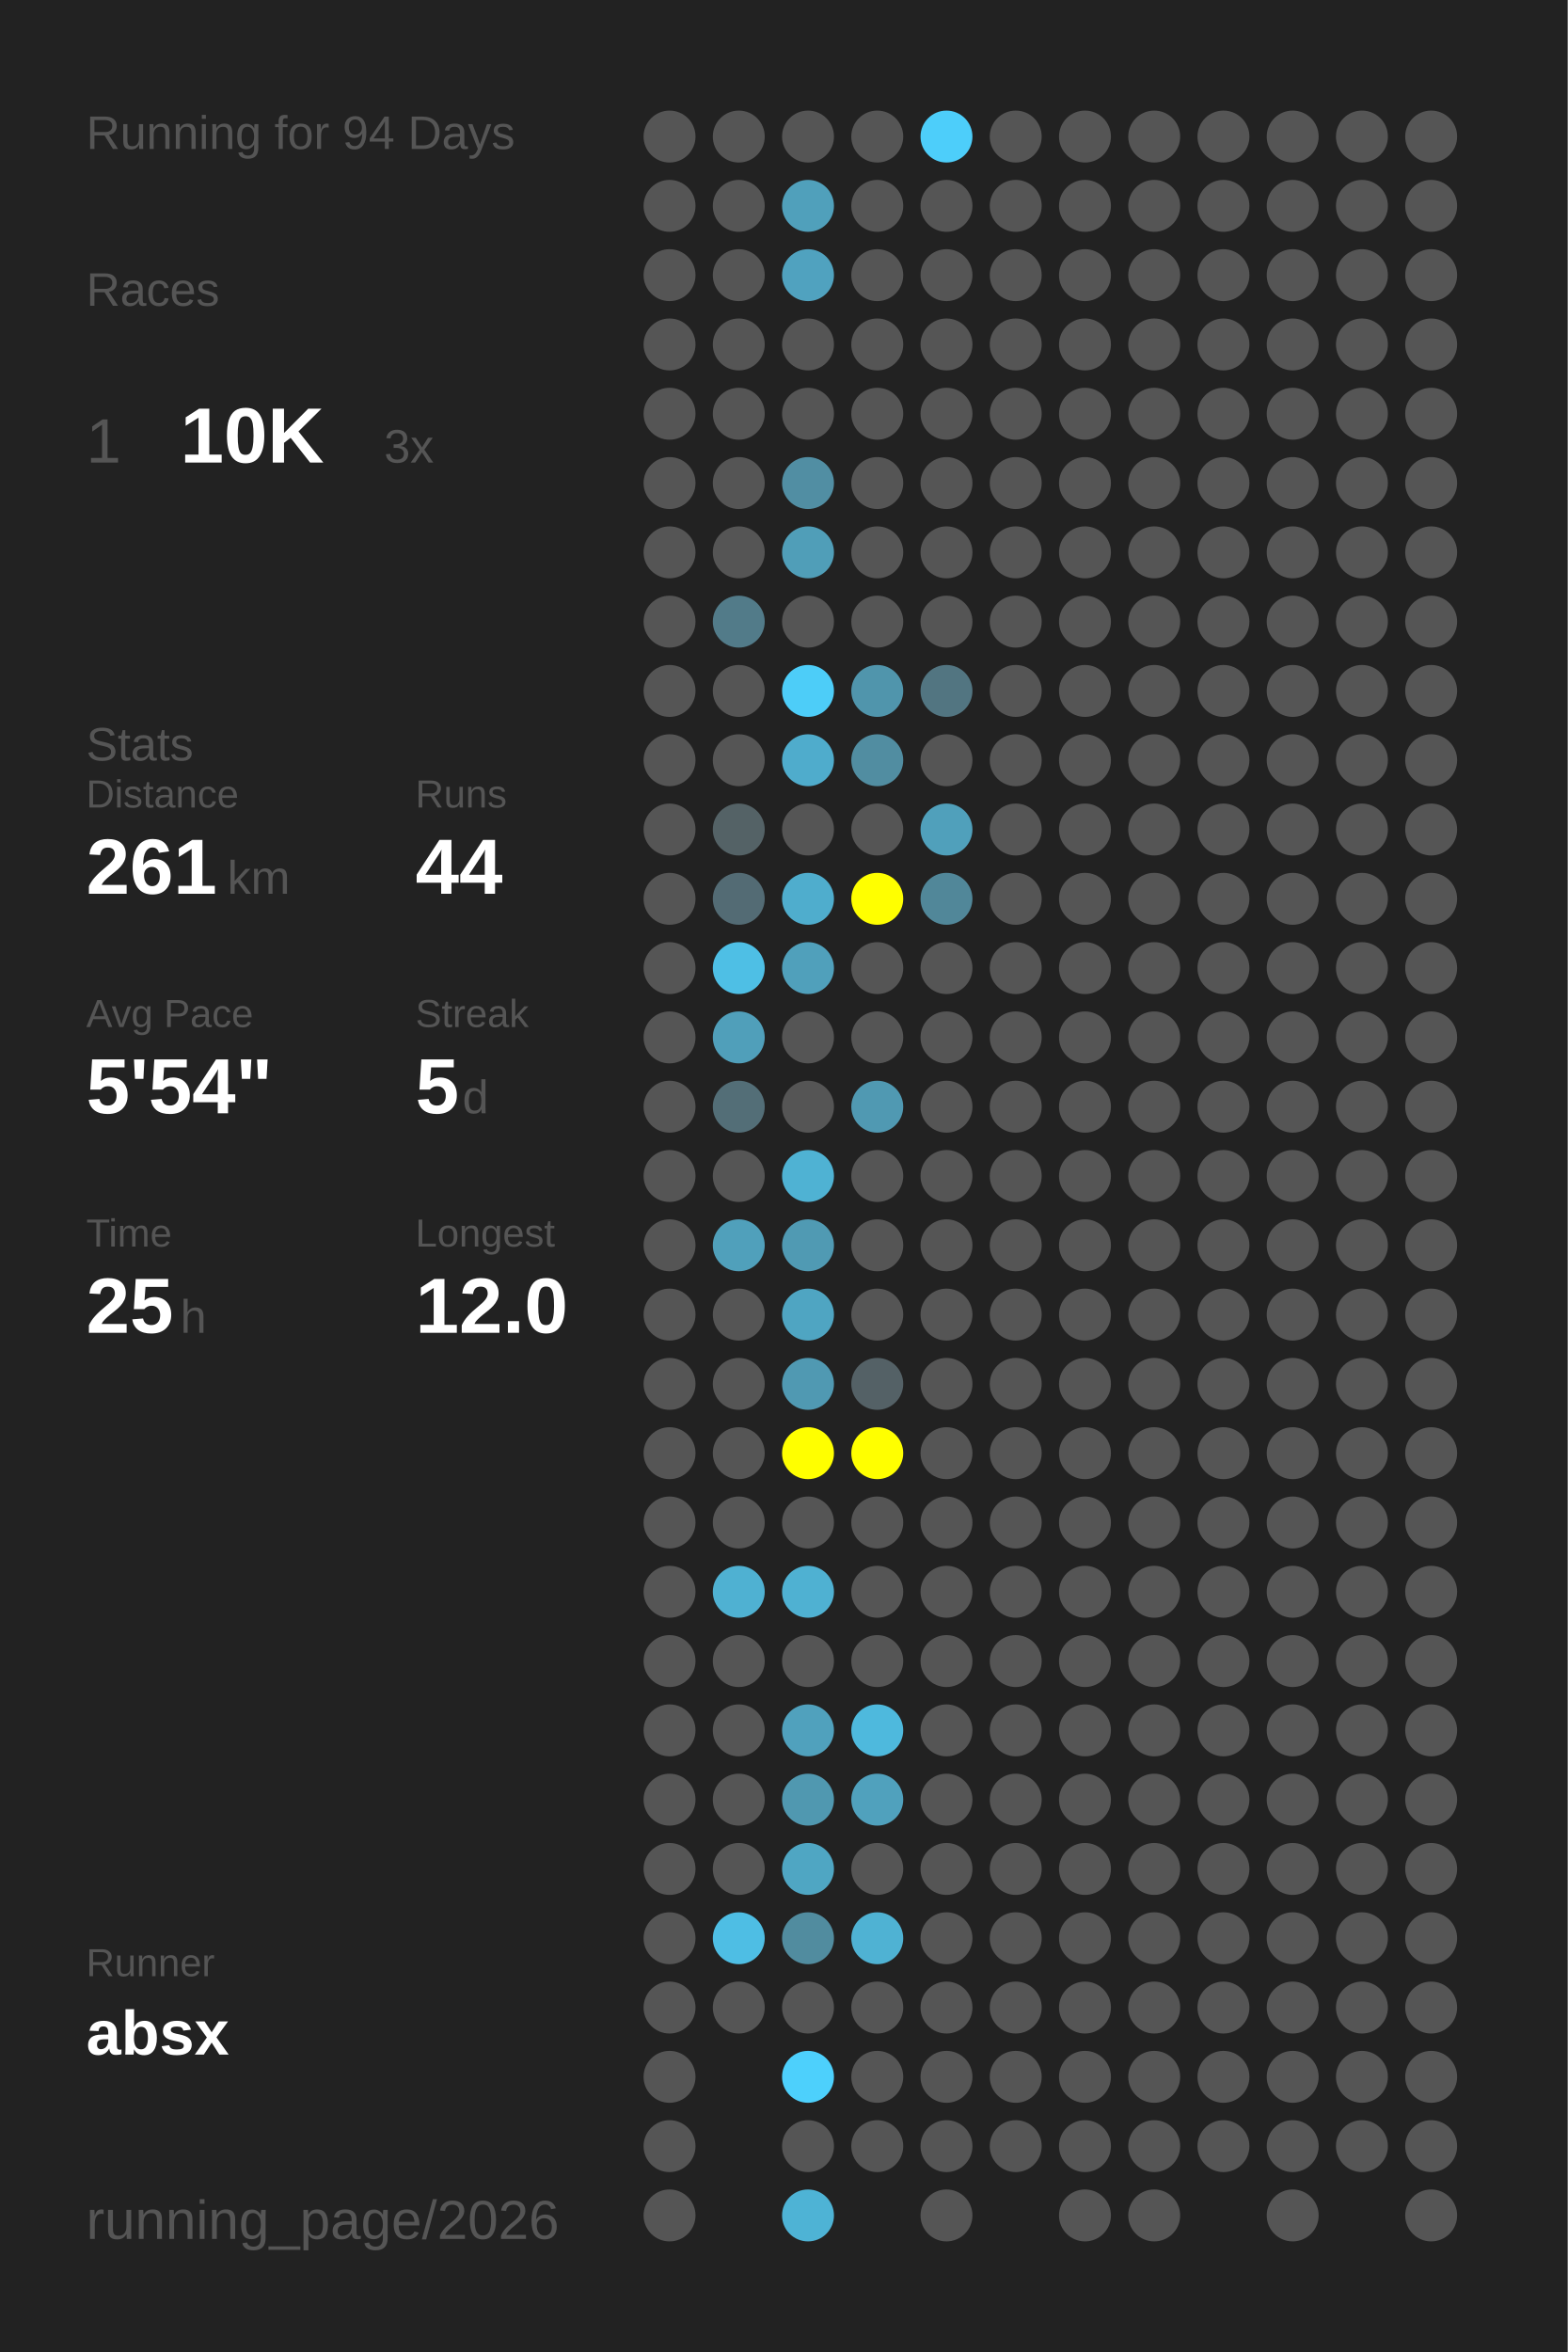
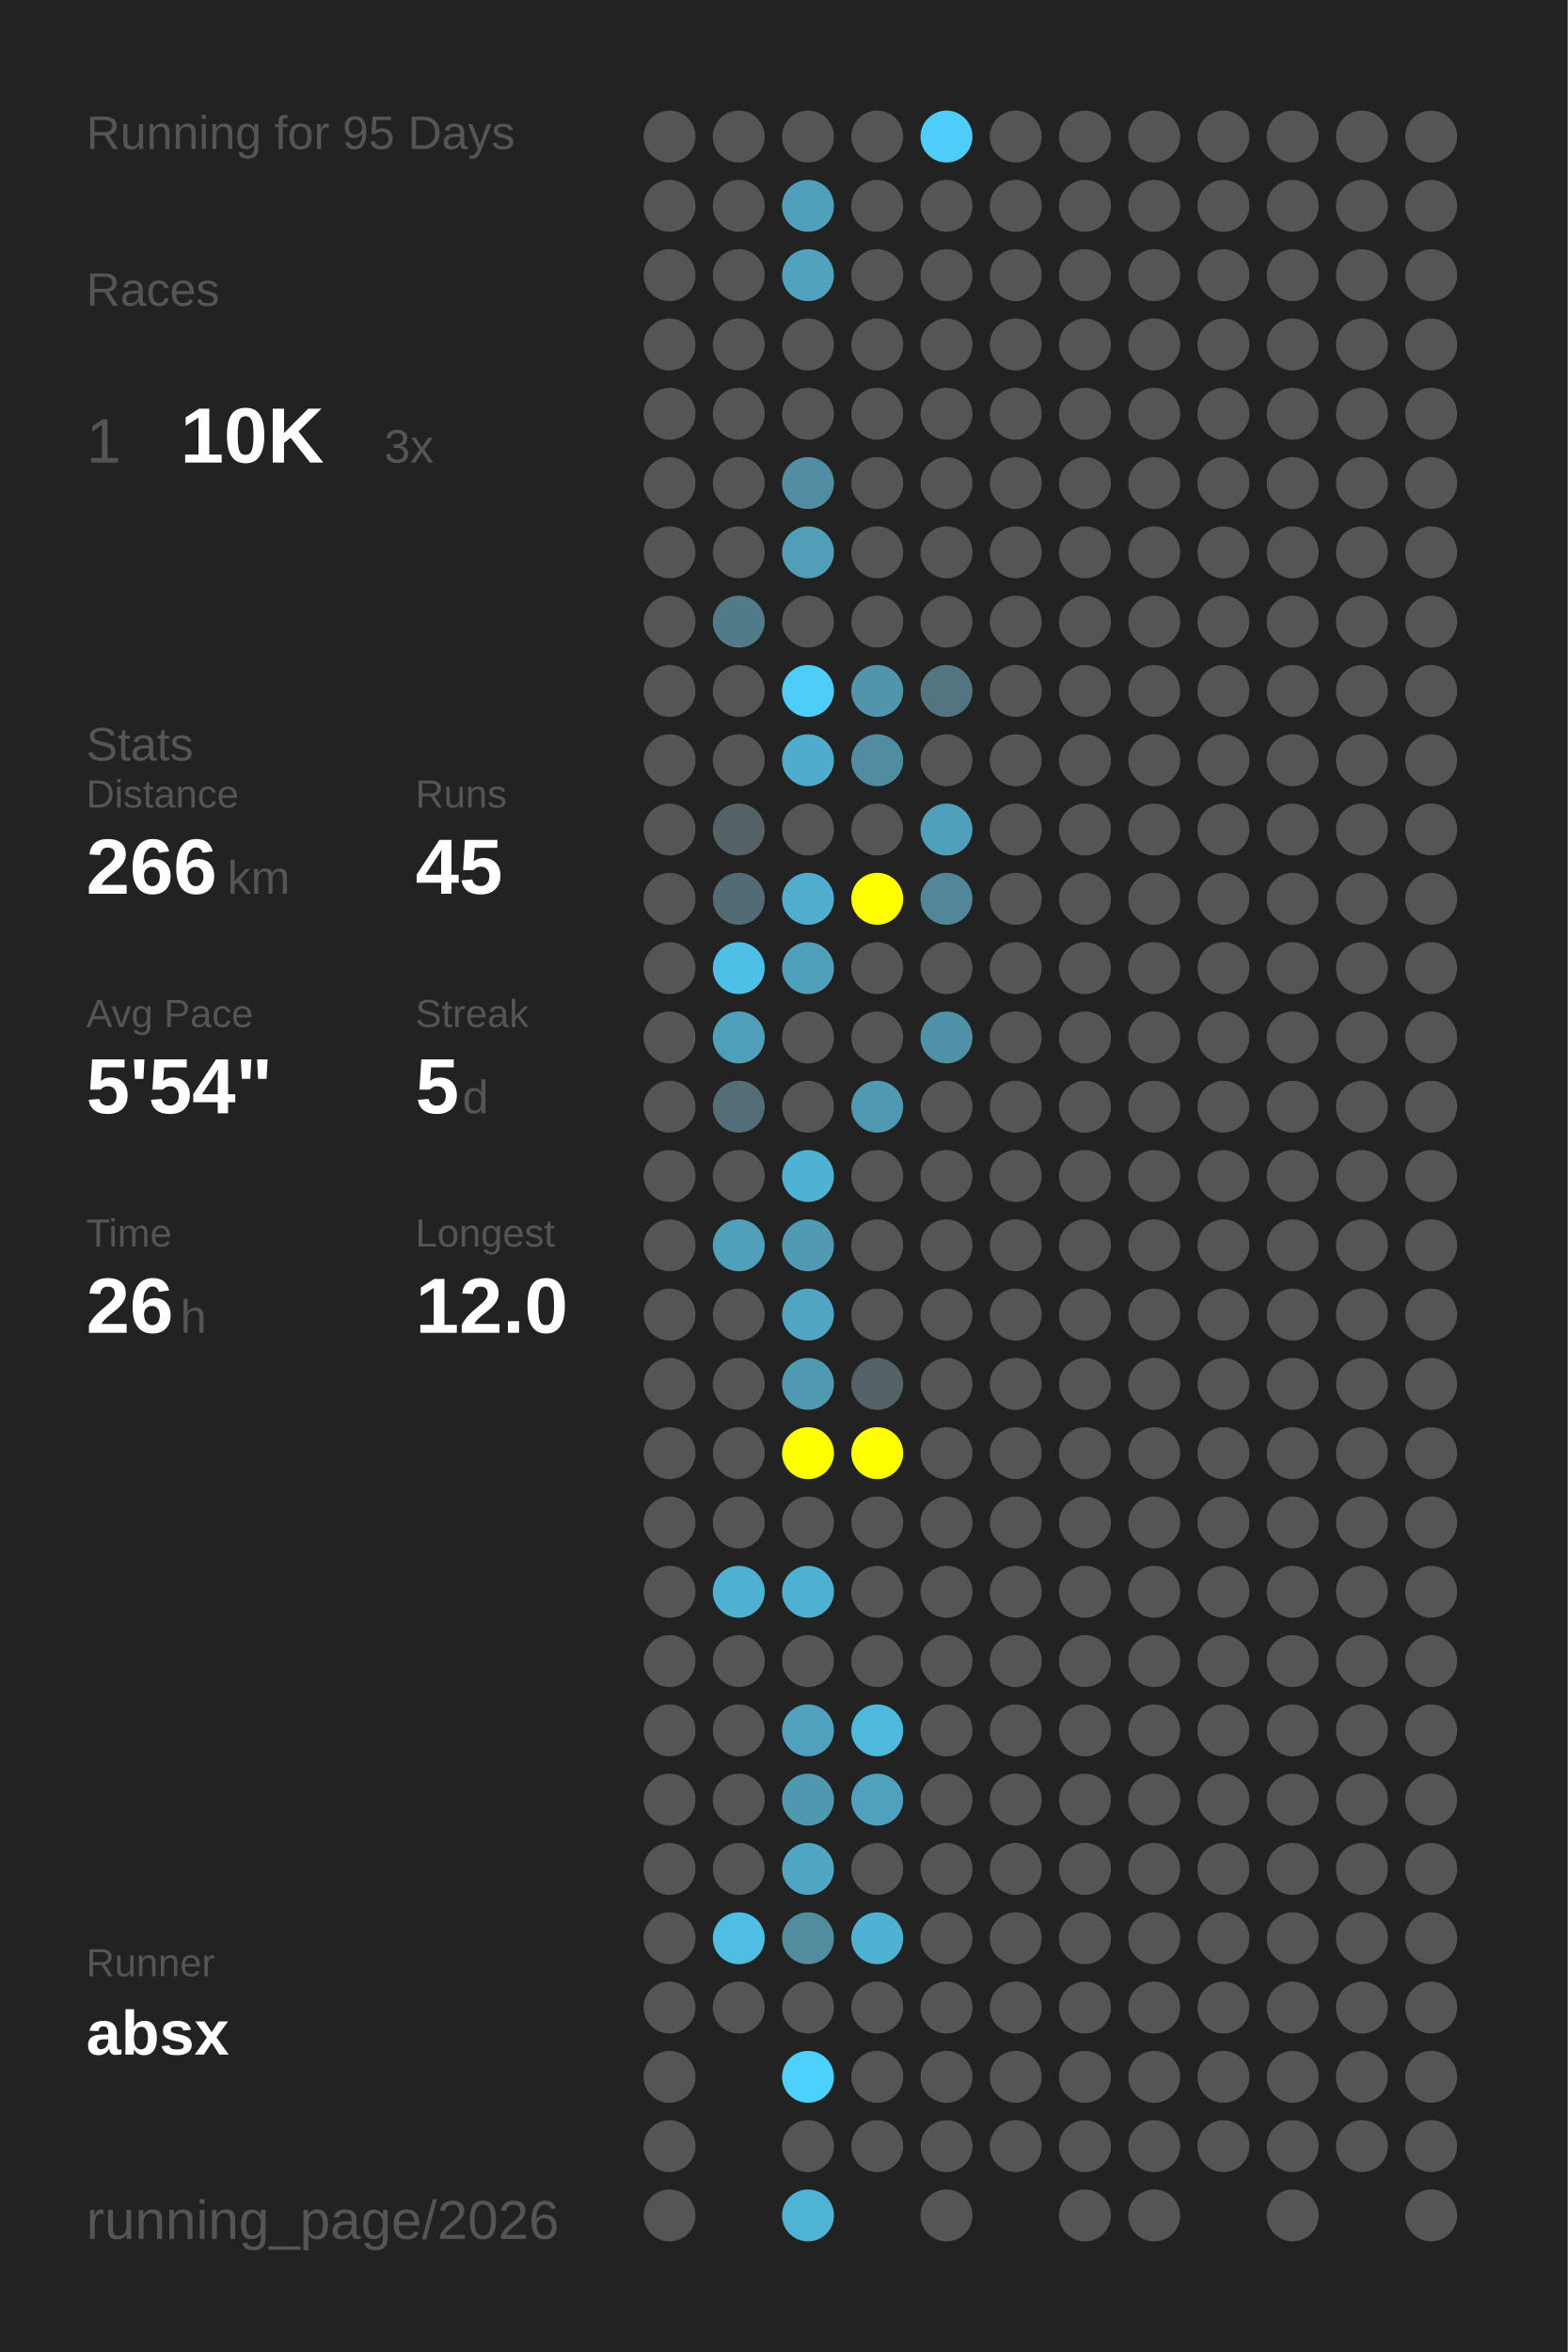
<svg xmlns="http://www.w3.org/2000/svg" baseProfile="full" height="300mm" version="1.1" viewBox="0,0,200,300" width="200mm">
  <defs />
  <rect fill="#222222" height="300" width="200" x="0" y="0" />
-   <text fill="#555555" style="font-size:6px; font-family:Arial;" x="11" y="19">Running for 94 Days</text>
+   <text fill="#555555" style="font-size:6px; font-family:Arial;" x="11" y="19">Running for 95 Days</text>
  <text fill="#555555" style="font-size:6px; font-family:Arial;" x="11" y="39">Races</text>
  <text fill="#555555" style="font-size:8px; font-family:Arial;" x="11" y="59">1</text>
  <text fill="#FFFFFF" style="font-size:10px; font-family:Arial; font-weight:bold;" x="23" y="59">10K</text>
  <text fill="#555555" style="font-size:6px; font-family:Arial;" x="49" y="59">3x</text>
  <text fill="#555555" style="font-size:6px; font-family:Arial;" x="11" y="97">Stats</text>
  <text fill="#555555" style="font-size:5px; font-family:Arial;" x="11" y="103">Distance</text>
-   <text fill="#FFFFFF" style="font-size:10px; font-family:Arial; font-weight:bold;" x="11" y="114">261</text>
+   <text fill="#FFFFFF" style="font-size:10px; font-family:Arial; font-weight:bold;" x="11" y="114">266</text>
  <text fill="#555555" style="font-size:6px; font-family:Arial;" x="29" y="114">km</text>
  <text fill="#555555" style="font-size:5px; font-family:Arial;" x="53" y="103">Runs</text>
-   <text fill="#FFFFFF" style="font-size:10px; font-family:Arial; font-weight:bold;" x="53" y="114">44</text>
+   <text fill="#FFFFFF" style="font-size:10px; font-family:Arial; font-weight:bold;" x="53" y="114">45</text>
  <text fill="#555555" style="font-size:5px; font-family:Arial;" x="11" y="131">Avg Pace</text>
  <text fill="#FFFFFF" style="font-size:10px; font-family:Arial; font-weight:bold;" x="11" y="142">5'54"</text>
  <text fill="#555555" style="font-size:5px; font-family:Arial;" x="53" y="131">Streak</text>
  <text fill="#FFFFFF" style="font-size:10px; font-family:Arial; font-weight:bold;" x="53" y="142">5</text>
  <text fill="#555555" style="font-size:6px; font-family:Arial;" x="59" y="142">d</text>
  <text fill="#555555" style="font-size:5px; font-family:Arial;" x="11" y="159">Time</text>
-   <text fill="#FFFFFF" style="font-size:10px; font-family:Arial; font-weight:bold;" x="11" y="170">25</text>
+   <text fill="#FFFFFF" style="font-size:10px; font-family:Arial; font-weight:bold;" x="11" y="170">26</text>
  <text fill="#555555" style="font-size:6px; font-family:Arial;" x="23" y="170">h</text>
  <text fill="#555555" style="font-size:5px; font-family:Arial;" x="53" y="159">Longest</text>
  <text fill="#FFFFFF" style="font-size:10px; font-family:Arial; font-weight:bold;" x="53" y="170">12.0</text>
  <text fill="#555555" style="font-size:5px; font-family:Arial;" x="11" y="252.065">Runner</text>
  <text fill="#FFFFFF" style="font-size:8px; font-family:Arial; font-weight:bold;" x="11" y="262.065">absx</text>
  <text fill="#555555" style="font-size:7px; font-family:Arial;" x="11" y="285.581">running_page/2026</text>
  <circle cx="85.417" cy="17.419" fill="#555555" r="3.312" />
  <circle cx="85.417" cy="26.258" fill="#555555" r="3.312" />
  <circle cx="85.417" cy="35.097" fill="#555555" r="3.312" />
  <circle cx="85.417" cy="43.935" fill="#555555" r="3.312" />
  <circle cx="85.417" cy="52.774" fill="#555555" r="3.312" />
  <circle cx="85.417" cy="61.613" fill="#555555" r="3.312" />
  <circle cx="85.417" cy="70.452" fill="#555555" r="3.312" />
  <circle cx="85.417" cy="79.29" fill="#555555" r="3.312" />
  <circle cx="85.417" cy="88.129" fill="#555555" r="3.312" />
  <circle cx="85.417" cy="96.968" fill="#555555" r="3.312" />
  <circle cx="85.417" cy="105.806" fill="#555555" r="3.312" />
  <circle cx="85.417" cy="114.645" fill="#555555" r="3.312" />
  <circle cx="85.417" cy="123.484" fill="#555555" r="3.312" />
  <circle cx="85.417" cy="132.323" fill="#555555" r="3.312" />
  <circle cx="85.417" cy="141.161" fill="#555555" r="3.312" />
  <circle cx="85.417" cy="150" fill="#555555" r="3.312" />
  <circle cx="85.417" cy="158.839" fill="#555555" r="3.312" />
  <circle cx="85.417" cy="167.677" fill="#555555" r="3.312" />
  <circle cx="85.417" cy="176.516" fill="#555555" r="3.312" />
  <circle cx="85.417" cy="185.355" fill="#555555" r="3.312" />
  <circle cx="85.417" cy="194.194" fill="#555555" r="3.312" />
  <circle cx="85.417" cy="203.032" fill="#555555" r="3.312" />
  <circle cx="85.417" cy="211.871" fill="#555555" r="3.312" />
  <circle cx="85.417" cy="220.71" fill="#555555" r="3.312" />
  <circle cx="85.417" cy="229.548" fill="#555555" r="3.312" />
  <circle cx="85.417" cy="238.387" fill="#555555" r="3.312" />
  <circle cx="85.417" cy="247.226" fill="#555555" r="3.312" />
  <circle cx="85.417" cy="256.065" fill="#555555" r="3.312" />
  <circle cx="85.417" cy="264.903" fill="#555555" r="3.312" />
  <circle cx="85.417" cy="273.742" fill="#555555" r="3.312" />
  <circle cx="85.417" cy="282.581" fill="#555555" r="3.312" />
  <circle cx="94.25" cy="17.419" fill="#555555" r="3.312" />
  <circle cx="94.25" cy="26.258" fill="#555555" r="3.312" />
  <circle cx="94.25" cy="35.097" fill="#555555" r="3.312" />
  <circle cx="94.25" cy="43.935" fill="#555555" r="3.312" />
  <circle cx="94.25" cy="52.774" fill="#555555" r="3.312" />
  <circle cx="94.25" cy="61.613" fill="#555555" r="3.312" />
  <circle cx="94.25" cy="70.452" fill="#555555" r="3.312" />
  <circle cx="94.25" cy="79.29" fill="#527b89" r="3.312" />
  <circle cx="94.25" cy="88.129" fill="#555555" r="3.312" />
  <circle cx="94.25" cy="96.968" fill="#555555" r="3.312" />
  <circle cx="94.25" cy="105.806" fill="#546266" r="3.312" />
  <circle cx="94.25" cy="114.645" fill="#536b74" r="3.312" />
  <circle cx="94.25" cy="123.484" fill="#4ebfe5" r="3.312" />
  <circle cx="94.25" cy="132.323" fill="#509fba" r="3.312" />
  <circle cx="94.25" cy="141.161" fill="#536e77" r="3.312" />
  <circle cx="94.25" cy="150" fill="#555555" r="3.312" />
  <circle cx="94.25" cy="158.839" fill="#50a0bb" r="3.312" />
  <circle cx="94.25" cy="167.677" fill="#555555" r="3.312" />
  <circle cx="94.25" cy="176.516" fill="#555555" r="3.312" />
  <circle cx="94.25" cy="185.355" fill="#555555" r="3.312" />
  <circle cx="94.25" cy="194.194" fill="#555555" r="3.312" />
  <circle cx="94.25" cy="203.032" fill="#4fb1d2" r="3.312" />
  <circle cx="94.25" cy="211.871" fill="#555555" r="3.312" />
  <circle cx="94.25" cy="220.71" fill="#555555" r="3.312" />
  <circle cx="94.25" cy="229.548" fill="#555555" r="3.312" />
  <circle cx="94.25" cy="238.387" fill="#555555" r="3.312" />
  <circle cx="94.25" cy="247.226" fill="#4ebee4" r="3.312" />
  <circle cx="94.25" cy="256.065" fill="#555555" r="3.312" />
  <circle cx="103.083" cy="17.419" fill="#555555" r="3.312" />
  <circle cx="103.083" cy="26.258" fill="#50a0bb" r="3.312" />
  <circle cx="103.083" cy="35.097" fill="#50a2bf" r="3.312" />
  <circle cx="103.083" cy="43.935" fill="#555555" r="3.312" />
  <circle cx="103.083" cy="52.774" fill="#555555" r="3.312" />
  <circle cx="103.083" cy="61.613" fill="#518ea3" r="3.312" />
  <circle cx="103.083" cy="70.452" fill="#509eb8" r="3.312" />
  <circle cx="103.083" cy="79.29" fill="#555555" r="3.312" />
  <circle cx="103.083" cy="88.129" fill="#4dcdf8" r="3.312" />
  <circle cx="103.083" cy="96.968" fill="#4faccc" r="3.312" />
  <circle cx="103.083" cy="105.806" fill="#555555" r="3.312" />
  <circle cx="103.083" cy="114.645" fill="#4fadcd" r="3.312" />
  <circle cx="103.083" cy="123.484" fill="#50a0bb" r="3.312" />
  <circle cx="103.083" cy="132.323" fill="#555555" r="3.312" />
  <circle cx="103.083" cy="141.161" fill="#555555" r="3.312" />
  <circle cx="103.083" cy="150" fill="#4fb2d3" r="3.312" />
  <circle cx="103.083" cy="158.839" fill="#509ab3" r="3.312" />
  <circle cx="103.083" cy="167.677" fill="#4fa5c2" r="3.312" />
  <circle cx="103.083" cy="176.516" fill="#5099b2" r="3.312" />
  <circle cx="103.083" cy="185.355" fill="#FFFF00" r="3.312" />
  <circle cx="103.083" cy="194.194" fill="#555555" r="3.312" />
  <circle cx="103.083" cy="203.032" fill="#4fb1d2" r="3.312" />
  <circle cx="103.083" cy="211.871" fill="#555555" r="3.312" />
  <circle cx="103.083" cy="220.71" fill="#50a1bd" r="3.312" />
  <circle cx="103.083" cy="229.548" fill="#5098b0" r="3.312" />
  <circle cx="103.083" cy="238.387" fill="#4fa6c3" r="3.312" />
  <circle cx="103.083" cy="247.226" fill="#518c9f" r="3.312" />
  <circle cx="103.083" cy="256.065" fill="#555555" r="3.312" />
  <circle cx="103.083" cy="264.903" fill="#4dd0fc" r="3.312" />
  <circle cx="103.083" cy="273.742" fill="#555555" r="3.312" />
  <circle cx="103.083" cy="282.581" fill="#4eb3d5" r="3.312" />
  <circle cx="111.917" cy="17.419" fill="#555555" r="3.312" />
  <circle cx="111.917" cy="26.258" fill="#555555" r="3.312" />
  <circle cx="111.917" cy="35.097" fill="#555555" r="3.312" />
  <circle cx="111.917" cy="43.935" fill="#555555" r="3.312" />
  <circle cx="111.917" cy="52.774" fill="#555555" r="3.312" />
  <circle cx="111.917" cy="61.613" fill="#555555" r="3.312" />
  <circle cx="111.917" cy="70.452" fill="#555555" r="3.312" />
  <circle cx="111.917" cy="79.29" fill="#555555" r="3.312" />
  <circle cx="111.917" cy="88.129" fill="#5095ac" r="3.312" />
  <circle cx="111.917" cy="96.968" fill="#518da1" r="3.312" />
  <circle cx="111.917" cy="105.806" fill="#555555" r="3.312" />
  <circle cx="111.917" cy="114.645" fill="#FFFF00" r="3.312" />
  <circle cx="111.917" cy="123.484" fill="#555555" r="3.312" />
  <circle cx="111.917" cy="132.323" fill="#555555" r="3.312" />
  <circle cx="111.917" cy="141.161" fill="#5099b2" r="3.312" />
  <circle cx="111.917" cy="150" fill="#555555" r="3.312" />
  <circle cx="111.917" cy="158.839" fill="#555555" r="3.312" />
  <circle cx="111.917" cy="167.677" fill="#555555" r="3.312" />
  <circle cx="111.917" cy="176.516" fill="#546166" r="3.312" />
  <circle cx="111.917" cy="185.355" fill="#FFFF00" r="3.312" />
  <circle cx="111.917" cy="194.194" fill="#555555" r="3.312" />
  <circle cx="111.917" cy="203.032" fill="#555555" r="3.312" />
  <circle cx="111.917" cy="211.871" fill="#555555" r="3.312" />
  <circle cx="111.917" cy="220.71" fill="#4eb9dd" r="3.312" />
  <circle cx="111.917" cy="229.548" fill="#50a1bd" r="3.312" />
  <circle cx="111.917" cy="238.387" fill="#555555" r="3.312" />
  <circle cx="111.917" cy="247.226" fill="#4fb2d3" r="3.312" />
  <circle cx="111.917" cy="256.065" fill="#555555" r="3.312" />
  <circle cx="111.917" cy="264.903" fill="#555555" r="3.312" />
  <circle cx="111.917" cy="273.742" fill="#555555" r="3.312" />
  <circle cx="120.75" cy="17.419" fill="#4dcefa" r="3.312" />
  <circle cx="120.75" cy="26.258" fill="#555555" r="3.312" />
  <circle cx="120.75" cy="35.097" fill="#555555" r="3.312" />
  <circle cx="120.75" cy="43.935" fill="#555555" r="3.312" />
  <circle cx="120.75" cy="52.774" fill="#555555" r="3.312" />
  <circle cx="120.75" cy="61.613" fill="#555555" r="3.312" />
  <circle cx="120.75" cy="70.452" fill="#555555" r="3.312" />
  <circle cx="120.75" cy="79.29" fill="#555555" r="3.312" />
  <circle cx="120.75" cy="88.129" fill="#527581" r="3.312" />
  <circle cx="120.75" cy="96.968" fill="#555555" r="3.312" />
  <circle cx="120.75" cy="105.806" fill="#50a0bb" r="3.312" />
  <circle cx="120.75" cy="114.645" fill="#518799" r="3.312" />
  <circle cx="120.75" cy="123.484" fill="#555555" r="3.312" />
-   <circle cx="120.75" cy="132.323" fill="#555555" r="3.312" />
+   <circle cx="120.75" cy="132.323" fill="#5191a7" r="3.312" />
  <circle cx="120.75" cy="141.161" fill="#555555" r="3.312" />
  <circle cx="120.75" cy="150" fill="#555555" r="3.312" />
  <circle cx="120.75" cy="158.839" fill="#555555" r="3.312" />
  <circle cx="120.75" cy="167.677" fill="#555555" r="3.312" />
  <circle cx="120.75" cy="176.516" fill="#555555" r="3.312" />
  <circle cx="120.75" cy="185.355" fill="#555555" r="3.312" />
  <circle cx="120.75" cy="194.194" fill="#555555" r="3.312" />
  <circle cx="120.75" cy="203.032" fill="#555555" r="3.312" />
  <circle cx="120.75" cy="211.871" fill="#555555" r="3.312" />
  <circle cx="120.75" cy="220.71" fill="#555555" r="3.312" />
  <circle cx="120.75" cy="229.548" fill="#555555" r="3.312" />
  <circle cx="120.75" cy="238.387" fill="#555555" r="3.312" />
  <circle cx="120.75" cy="247.226" fill="#555555" r="3.312" />
  <circle cx="120.75" cy="256.065" fill="#555555" r="3.312" />
  <circle cx="120.75" cy="264.903" fill="#555555" r="3.312" />
  <circle cx="120.75" cy="273.742" fill="#555555" r="3.312" />
  <circle cx="120.75" cy="282.581" fill="#555555" r="3.312" />
  <circle cx="129.583" cy="17.419" fill="#555555" r="3.312" />
  <circle cx="129.583" cy="26.258" fill="#555555" r="3.312" />
  <circle cx="129.583" cy="35.097" fill="#555555" r="3.312" />
  <circle cx="129.583" cy="43.935" fill="#555555" r="3.312" />
  <circle cx="129.583" cy="52.774" fill="#555555" r="3.312" />
  <circle cx="129.583" cy="61.613" fill="#555555" r="3.312" />
  <circle cx="129.583" cy="70.452" fill="#555555" r="3.312" />
  <circle cx="129.583" cy="79.29" fill="#555555" r="3.312" />
  <circle cx="129.583" cy="88.129" fill="#555555" r="3.312" />
  <circle cx="129.583" cy="96.968" fill="#555555" r="3.312" />
  <circle cx="129.583" cy="105.806" fill="#555555" r="3.312" />
  <circle cx="129.583" cy="114.645" fill="#555555" r="3.312" />
  <circle cx="129.583" cy="123.484" fill="#555555" r="3.312" />
  <circle cx="129.583" cy="132.323" fill="#555555" r="3.312" />
  <circle cx="129.583" cy="141.161" fill="#555555" r="3.312" />
  <circle cx="129.583" cy="150" fill="#555555" r="3.312" />
  <circle cx="129.583" cy="158.839" fill="#555555" r="3.312" />
  <circle cx="129.583" cy="167.677" fill="#555555" r="3.312" />
  <circle cx="129.583" cy="176.516" fill="#555555" r="3.312" />
  <circle cx="129.583" cy="185.355" fill="#555555" r="3.312" />
  <circle cx="129.583" cy="194.194" fill="#555555" r="3.312" />
  <circle cx="129.583" cy="203.032" fill="#555555" r="3.312" />
  <circle cx="129.583" cy="211.871" fill="#555555" r="3.312" />
  <circle cx="129.583" cy="220.71" fill="#555555" r="3.312" />
  <circle cx="129.583" cy="229.548" fill="#555555" r="3.312" />
  <circle cx="129.583" cy="238.387" fill="#555555" r="3.312" />
  <circle cx="129.583" cy="247.226" fill="#555555" r="3.312" />
  <circle cx="129.583" cy="256.065" fill="#555555" r="3.312" />
  <circle cx="129.583" cy="264.903" fill="#555555" r="3.312" />
  <circle cx="129.583" cy="273.742" fill="#555555" r="3.312" />
  <circle cx="138.417" cy="17.419" fill="#555555" r="3.312" />
  <circle cx="138.417" cy="26.258" fill="#555555" r="3.312" />
  <circle cx="138.417" cy="35.097" fill="#555555" r="3.312" />
  <circle cx="138.417" cy="43.935" fill="#555555" r="3.312" />
  <circle cx="138.417" cy="52.774" fill="#555555" r="3.312" />
  <circle cx="138.417" cy="61.613" fill="#555555" r="3.312" />
  <circle cx="138.417" cy="70.452" fill="#555555" r="3.312" />
  <circle cx="138.417" cy="79.29" fill="#555555" r="3.312" />
  <circle cx="138.417" cy="88.129" fill="#555555" r="3.312" />
  <circle cx="138.417" cy="96.968" fill="#555555" r="3.312" />
  <circle cx="138.417" cy="105.806" fill="#555555" r="3.312" />
  <circle cx="138.417" cy="114.645" fill="#555555" r="3.312" />
  <circle cx="138.417" cy="123.484" fill="#555555" r="3.312" />
  <circle cx="138.417" cy="132.323" fill="#555555" r="3.312" />
  <circle cx="138.417" cy="141.161" fill="#555555" r="3.312" />
  <circle cx="138.417" cy="150" fill="#555555" r="3.312" />
  <circle cx="138.417" cy="158.839" fill="#555555" r="3.312" />
  <circle cx="138.417" cy="167.677" fill="#555555" r="3.312" />
  <circle cx="138.417" cy="176.516" fill="#555555" r="3.312" />
  <circle cx="138.417" cy="185.355" fill="#555555" r="3.312" />
  <circle cx="138.417" cy="194.194" fill="#555555" r="3.312" />
  <circle cx="138.417" cy="203.032" fill="#555555" r="3.312" />
  <circle cx="138.417" cy="211.871" fill="#555555" r="3.312" />
  <circle cx="138.417" cy="220.71" fill="#555555" r="3.312" />
  <circle cx="138.417" cy="229.548" fill="#555555" r="3.312" />
  <circle cx="138.417" cy="238.387" fill="#555555" r="3.312" />
  <circle cx="138.417" cy="247.226" fill="#555555" r="3.312" />
  <circle cx="138.417" cy="256.065" fill="#555555" r="3.312" />
  <circle cx="138.417" cy="264.903" fill="#555555" r="3.312" />
  <circle cx="138.417" cy="273.742" fill="#555555" r="3.312" />
  <circle cx="138.417" cy="282.581" fill="#555555" r="3.312" />
  <circle cx="147.25" cy="17.419" fill="#555555" r="3.312" />
  <circle cx="147.25" cy="26.258" fill="#555555" r="3.312" />
  <circle cx="147.25" cy="35.097" fill="#555555" r="3.312" />
  <circle cx="147.25" cy="43.935" fill="#555555" r="3.312" />
  <circle cx="147.25" cy="52.774" fill="#555555" r="3.312" />
  <circle cx="147.25" cy="61.613" fill="#555555" r="3.312" />
  <circle cx="147.25" cy="70.452" fill="#555555" r="3.312" />
  <circle cx="147.25" cy="79.29" fill="#555555" r="3.312" />
  <circle cx="147.25" cy="88.129" fill="#555555" r="3.312" />
  <circle cx="147.25" cy="96.968" fill="#555555" r="3.312" />
  <circle cx="147.25" cy="105.806" fill="#555555" r="3.312" />
  <circle cx="147.25" cy="114.645" fill="#555555" r="3.312" />
  <circle cx="147.25" cy="123.484" fill="#555555" r="3.312" />
  <circle cx="147.25" cy="132.323" fill="#555555" r="3.312" />
  <circle cx="147.25" cy="141.161" fill="#555555" r="3.312" />
  <circle cx="147.25" cy="150" fill="#555555" r="3.312" />
  <circle cx="147.25" cy="158.839" fill="#555555" r="3.312" />
  <circle cx="147.25" cy="167.677" fill="#555555" r="3.312" />
  <circle cx="147.25" cy="176.516" fill="#555555" r="3.312" />
  <circle cx="147.25" cy="185.355" fill="#555555" r="3.312" />
  <circle cx="147.25" cy="194.194" fill="#555555" r="3.312" />
  <circle cx="147.25" cy="203.032" fill="#555555" r="3.312" />
  <circle cx="147.25" cy="211.871" fill="#555555" r="3.312" />
  <circle cx="147.25" cy="220.71" fill="#555555" r="3.312" />
  <circle cx="147.25" cy="229.548" fill="#555555" r="3.312" />
  <circle cx="147.25" cy="238.387" fill="#555555" r="3.312" />
  <circle cx="147.25" cy="247.226" fill="#555555" r="3.312" />
  <circle cx="147.25" cy="256.065" fill="#555555" r="3.312" />
  <circle cx="147.25" cy="264.903" fill="#555555" r="3.312" />
  <circle cx="147.25" cy="273.742" fill="#555555" r="3.312" />
  <circle cx="147.25" cy="282.581" fill="#555555" r="3.312" />
  <circle cx="156.083" cy="17.419" fill="#555555" r="3.312" />
  <circle cx="156.083" cy="26.258" fill="#555555" r="3.312" />
  <circle cx="156.083" cy="35.097" fill="#555555" r="3.312" />
  <circle cx="156.083" cy="43.935" fill="#555555" r="3.312" />
  <circle cx="156.083" cy="52.774" fill="#555555" r="3.312" />
  <circle cx="156.083" cy="61.613" fill="#555555" r="3.312" />
  <circle cx="156.083" cy="70.452" fill="#555555" r="3.312" />
  <circle cx="156.083" cy="79.29" fill="#555555" r="3.312" />
  <circle cx="156.083" cy="88.129" fill="#555555" r="3.312" />
  <circle cx="156.083" cy="96.968" fill="#555555" r="3.312" />
  <circle cx="156.083" cy="105.806" fill="#555555" r="3.312" />
  <circle cx="156.083" cy="114.645" fill="#555555" r="3.312" />
  <circle cx="156.083" cy="123.484" fill="#555555" r="3.312" />
  <circle cx="156.083" cy="132.323" fill="#555555" r="3.312" />
  <circle cx="156.083" cy="141.161" fill="#555555" r="3.312" />
  <circle cx="156.083" cy="150" fill="#555555" r="3.312" />
  <circle cx="156.083" cy="158.839" fill="#555555" r="3.312" />
  <circle cx="156.083" cy="167.677" fill="#555555" r="3.312" />
  <circle cx="156.083" cy="176.516" fill="#555555" r="3.312" />
  <circle cx="156.083" cy="185.355" fill="#555555" r="3.312" />
  <circle cx="156.083" cy="194.194" fill="#555555" r="3.312" />
  <circle cx="156.083" cy="203.032" fill="#555555" r="3.312" />
  <circle cx="156.083" cy="211.871" fill="#555555" r="3.312" />
  <circle cx="156.083" cy="220.71" fill="#555555" r="3.312" />
  <circle cx="156.083" cy="229.548" fill="#555555" r="3.312" />
  <circle cx="156.083" cy="238.387" fill="#555555" r="3.312" />
  <circle cx="156.083" cy="247.226" fill="#555555" r="3.312" />
  <circle cx="156.083" cy="256.065" fill="#555555" r="3.312" />
  <circle cx="156.083" cy="264.903" fill="#555555" r="3.312" />
  <circle cx="156.083" cy="273.742" fill="#555555" r="3.312" />
  <circle cx="164.917" cy="17.419" fill="#555555" r="3.312" />
  <circle cx="164.917" cy="26.258" fill="#555555" r="3.312" />
  <circle cx="164.917" cy="35.097" fill="#555555" r="3.312" />
  <circle cx="164.917" cy="43.935" fill="#555555" r="3.312" />
  <circle cx="164.917" cy="52.774" fill="#555555" r="3.312" />
  <circle cx="164.917" cy="61.613" fill="#555555" r="3.312" />
  <circle cx="164.917" cy="70.452" fill="#555555" r="3.312" />
  <circle cx="164.917" cy="79.29" fill="#555555" r="3.312" />
  <circle cx="164.917" cy="88.129" fill="#555555" r="3.312" />
  <circle cx="164.917" cy="96.968" fill="#555555" r="3.312" />
  <circle cx="164.917" cy="105.806" fill="#555555" r="3.312" />
  <circle cx="164.917" cy="114.645" fill="#555555" r="3.312" />
  <circle cx="164.917" cy="123.484" fill="#555555" r="3.312" />
  <circle cx="164.917" cy="132.323" fill="#555555" r="3.312" />
  <circle cx="164.917" cy="141.161" fill="#555555" r="3.312" />
  <circle cx="164.917" cy="150" fill="#555555" r="3.312" />
  <circle cx="164.917" cy="158.839" fill="#555555" r="3.312" />
  <circle cx="164.917" cy="167.677" fill="#555555" r="3.312" />
  <circle cx="164.917" cy="176.516" fill="#555555" r="3.312" />
  <circle cx="164.917" cy="185.355" fill="#555555" r="3.312" />
  <circle cx="164.917" cy="194.194" fill="#555555" r="3.312" />
  <circle cx="164.917" cy="203.032" fill="#555555" r="3.312" />
  <circle cx="164.917" cy="211.871" fill="#555555" r="3.312" />
  <circle cx="164.917" cy="220.71" fill="#555555" r="3.312" />
  <circle cx="164.917" cy="229.548" fill="#555555" r="3.312" />
  <circle cx="164.917" cy="238.387" fill="#555555" r="3.312" />
  <circle cx="164.917" cy="247.226" fill="#555555" r="3.312" />
  <circle cx="164.917" cy="256.065" fill="#555555" r="3.312" />
  <circle cx="164.917" cy="264.903" fill="#555555" r="3.312" />
  <circle cx="164.917" cy="273.742" fill="#555555" r="3.312" />
  <circle cx="164.917" cy="282.581" fill="#555555" r="3.312" />
  <circle cx="173.75" cy="17.419" fill="#555555" r="3.312" />
  <circle cx="173.75" cy="26.258" fill="#555555" r="3.312" />
  <circle cx="173.75" cy="35.097" fill="#555555" r="3.312" />
  <circle cx="173.75" cy="43.935" fill="#555555" r="3.312" />
  <circle cx="173.75" cy="52.774" fill="#555555" r="3.312" />
  <circle cx="173.75" cy="61.613" fill="#555555" r="3.312" />
  <circle cx="173.75" cy="70.452" fill="#555555" r="3.312" />
  <circle cx="173.75" cy="79.29" fill="#555555" r="3.312" />
  <circle cx="173.75" cy="88.129" fill="#555555" r="3.312" />
  <circle cx="173.75" cy="96.968" fill="#555555" r="3.312" />
  <circle cx="173.75" cy="105.806" fill="#555555" r="3.312" />
  <circle cx="173.75" cy="114.645" fill="#555555" r="3.312" />
  <circle cx="173.75" cy="123.484" fill="#555555" r="3.312" />
  <circle cx="173.75" cy="132.323" fill="#555555" r="3.312" />
  <circle cx="173.75" cy="141.161" fill="#555555" r="3.312" />
  <circle cx="173.75" cy="150" fill="#555555" r="3.312" />
  <circle cx="173.75" cy="158.839" fill="#555555" r="3.312" />
  <circle cx="173.75" cy="167.677" fill="#555555" r="3.312" />
  <circle cx="173.75" cy="176.516" fill="#555555" r="3.312" />
  <circle cx="173.75" cy="185.355" fill="#555555" r="3.312" />
  <circle cx="173.75" cy="194.194" fill="#555555" r="3.312" />
  <circle cx="173.75" cy="203.032" fill="#555555" r="3.312" />
  <circle cx="173.75" cy="211.871" fill="#555555" r="3.312" />
  <circle cx="173.75" cy="220.71" fill="#555555" r="3.312" />
  <circle cx="173.75" cy="229.548" fill="#555555" r="3.312" />
  <circle cx="173.75" cy="238.387" fill="#555555" r="3.312" />
  <circle cx="173.75" cy="247.226" fill="#555555" r="3.312" />
  <circle cx="173.75" cy="256.065" fill="#555555" r="3.312" />
  <circle cx="173.75" cy="264.903" fill="#555555" r="3.312" />
  <circle cx="173.75" cy="273.742" fill="#555555" r="3.312" />
  <circle cx="182.583" cy="17.419" fill="#555555" r="3.312" />
  <circle cx="182.583" cy="26.258" fill="#555555" r="3.312" />
  <circle cx="182.583" cy="35.097" fill="#555555" r="3.312" />
  <circle cx="182.583" cy="43.935" fill="#555555" r="3.312" />
  <circle cx="182.583" cy="52.774" fill="#555555" r="3.312" />
  <circle cx="182.583" cy="61.613" fill="#555555" r="3.312" />
  <circle cx="182.583" cy="70.452" fill="#555555" r="3.312" />
  <circle cx="182.583" cy="79.29" fill="#555555" r="3.312" />
  <circle cx="182.583" cy="88.129" fill="#555555" r="3.312" />
  <circle cx="182.583" cy="96.968" fill="#555555" r="3.312" />
  <circle cx="182.583" cy="105.806" fill="#555555" r="3.312" />
  <circle cx="182.583" cy="114.645" fill="#555555" r="3.312" />
  <circle cx="182.583" cy="123.484" fill="#555555" r="3.312" />
  <circle cx="182.583" cy="132.323" fill="#555555" r="3.312" />
  <circle cx="182.583" cy="141.161" fill="#555555" r="3.312" />
  <circle cx="182.583" cy="150" fill="#555555" r="3.312" />
  <circle cx="182.583" cy="158.839" fill="#555555" r="3.312" />
  <circle cx="182.583" cy="167.677" fill="#555555" r="3.312" />
  <circle cx="182.583" cy="176.516" fill="#555555" r="3.312" />
  <circle cx="182.583" cy="185.355" fill="#555555" r="3.312" />
  <circle cx="182.583" cy="194.194" fill="#555555" r="3.312" />
  <circle cx="182.583" cy="203.032" fill="#555555" r="3.312" />
  <circle cx="182.583" cy="211.871" fill="#555555" r="3.312" />
  <circle cx="182.583" cy="220.71" fill="#555555" r="3.312" />
  <circle cx="182.583" cy="229.548" fill="#555555" r="3.312" />
  <circle cx="182.583" cy="238.387" fill="#555555" r="3.312" />
  <circle cx="182.583" cy="247.226" fill="#555555" r="3.312" />
  <circle cx="182.583" cy="256.065" fill="#555555" r="3.312" />
  <circle cx="182.583" cy="264.903" fill="#555555" r="3.312" />
  <circle cx="182.583" cy="273.742" fill="#555555" r="3.312" />
  <circle cx="182.583" cy="282.581" fill="#555555" r="3.312" />
</svg>
